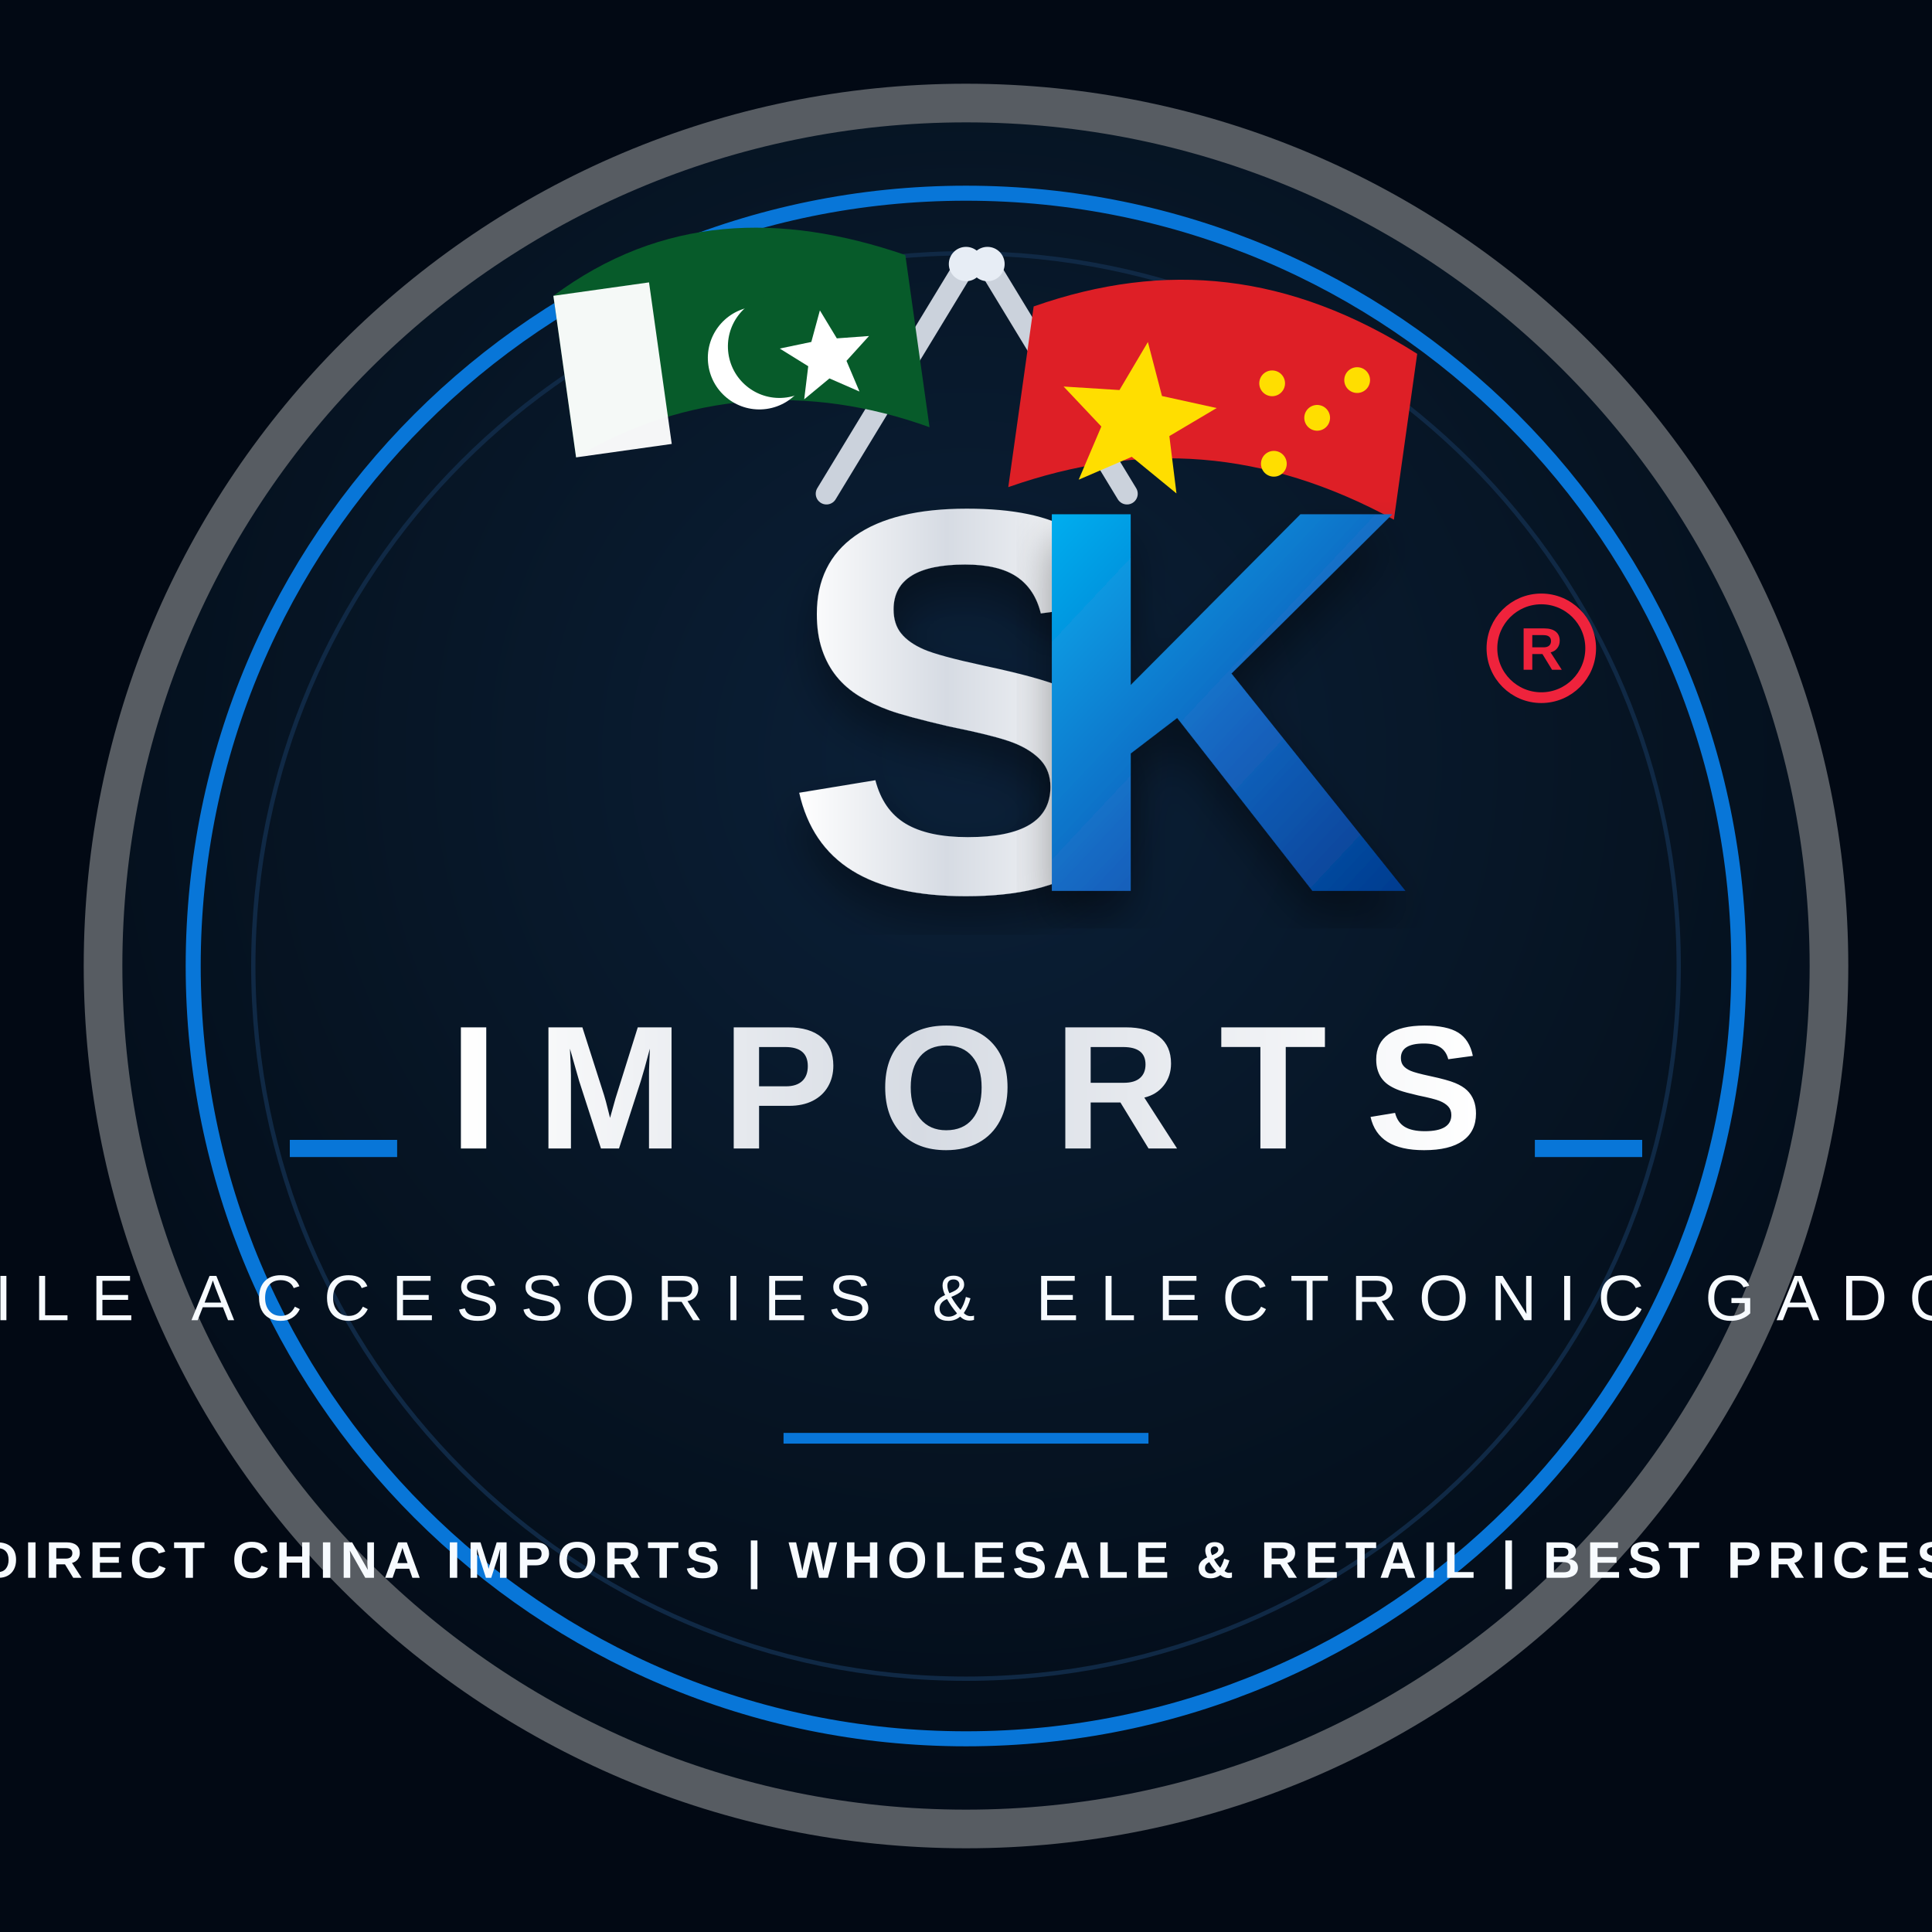
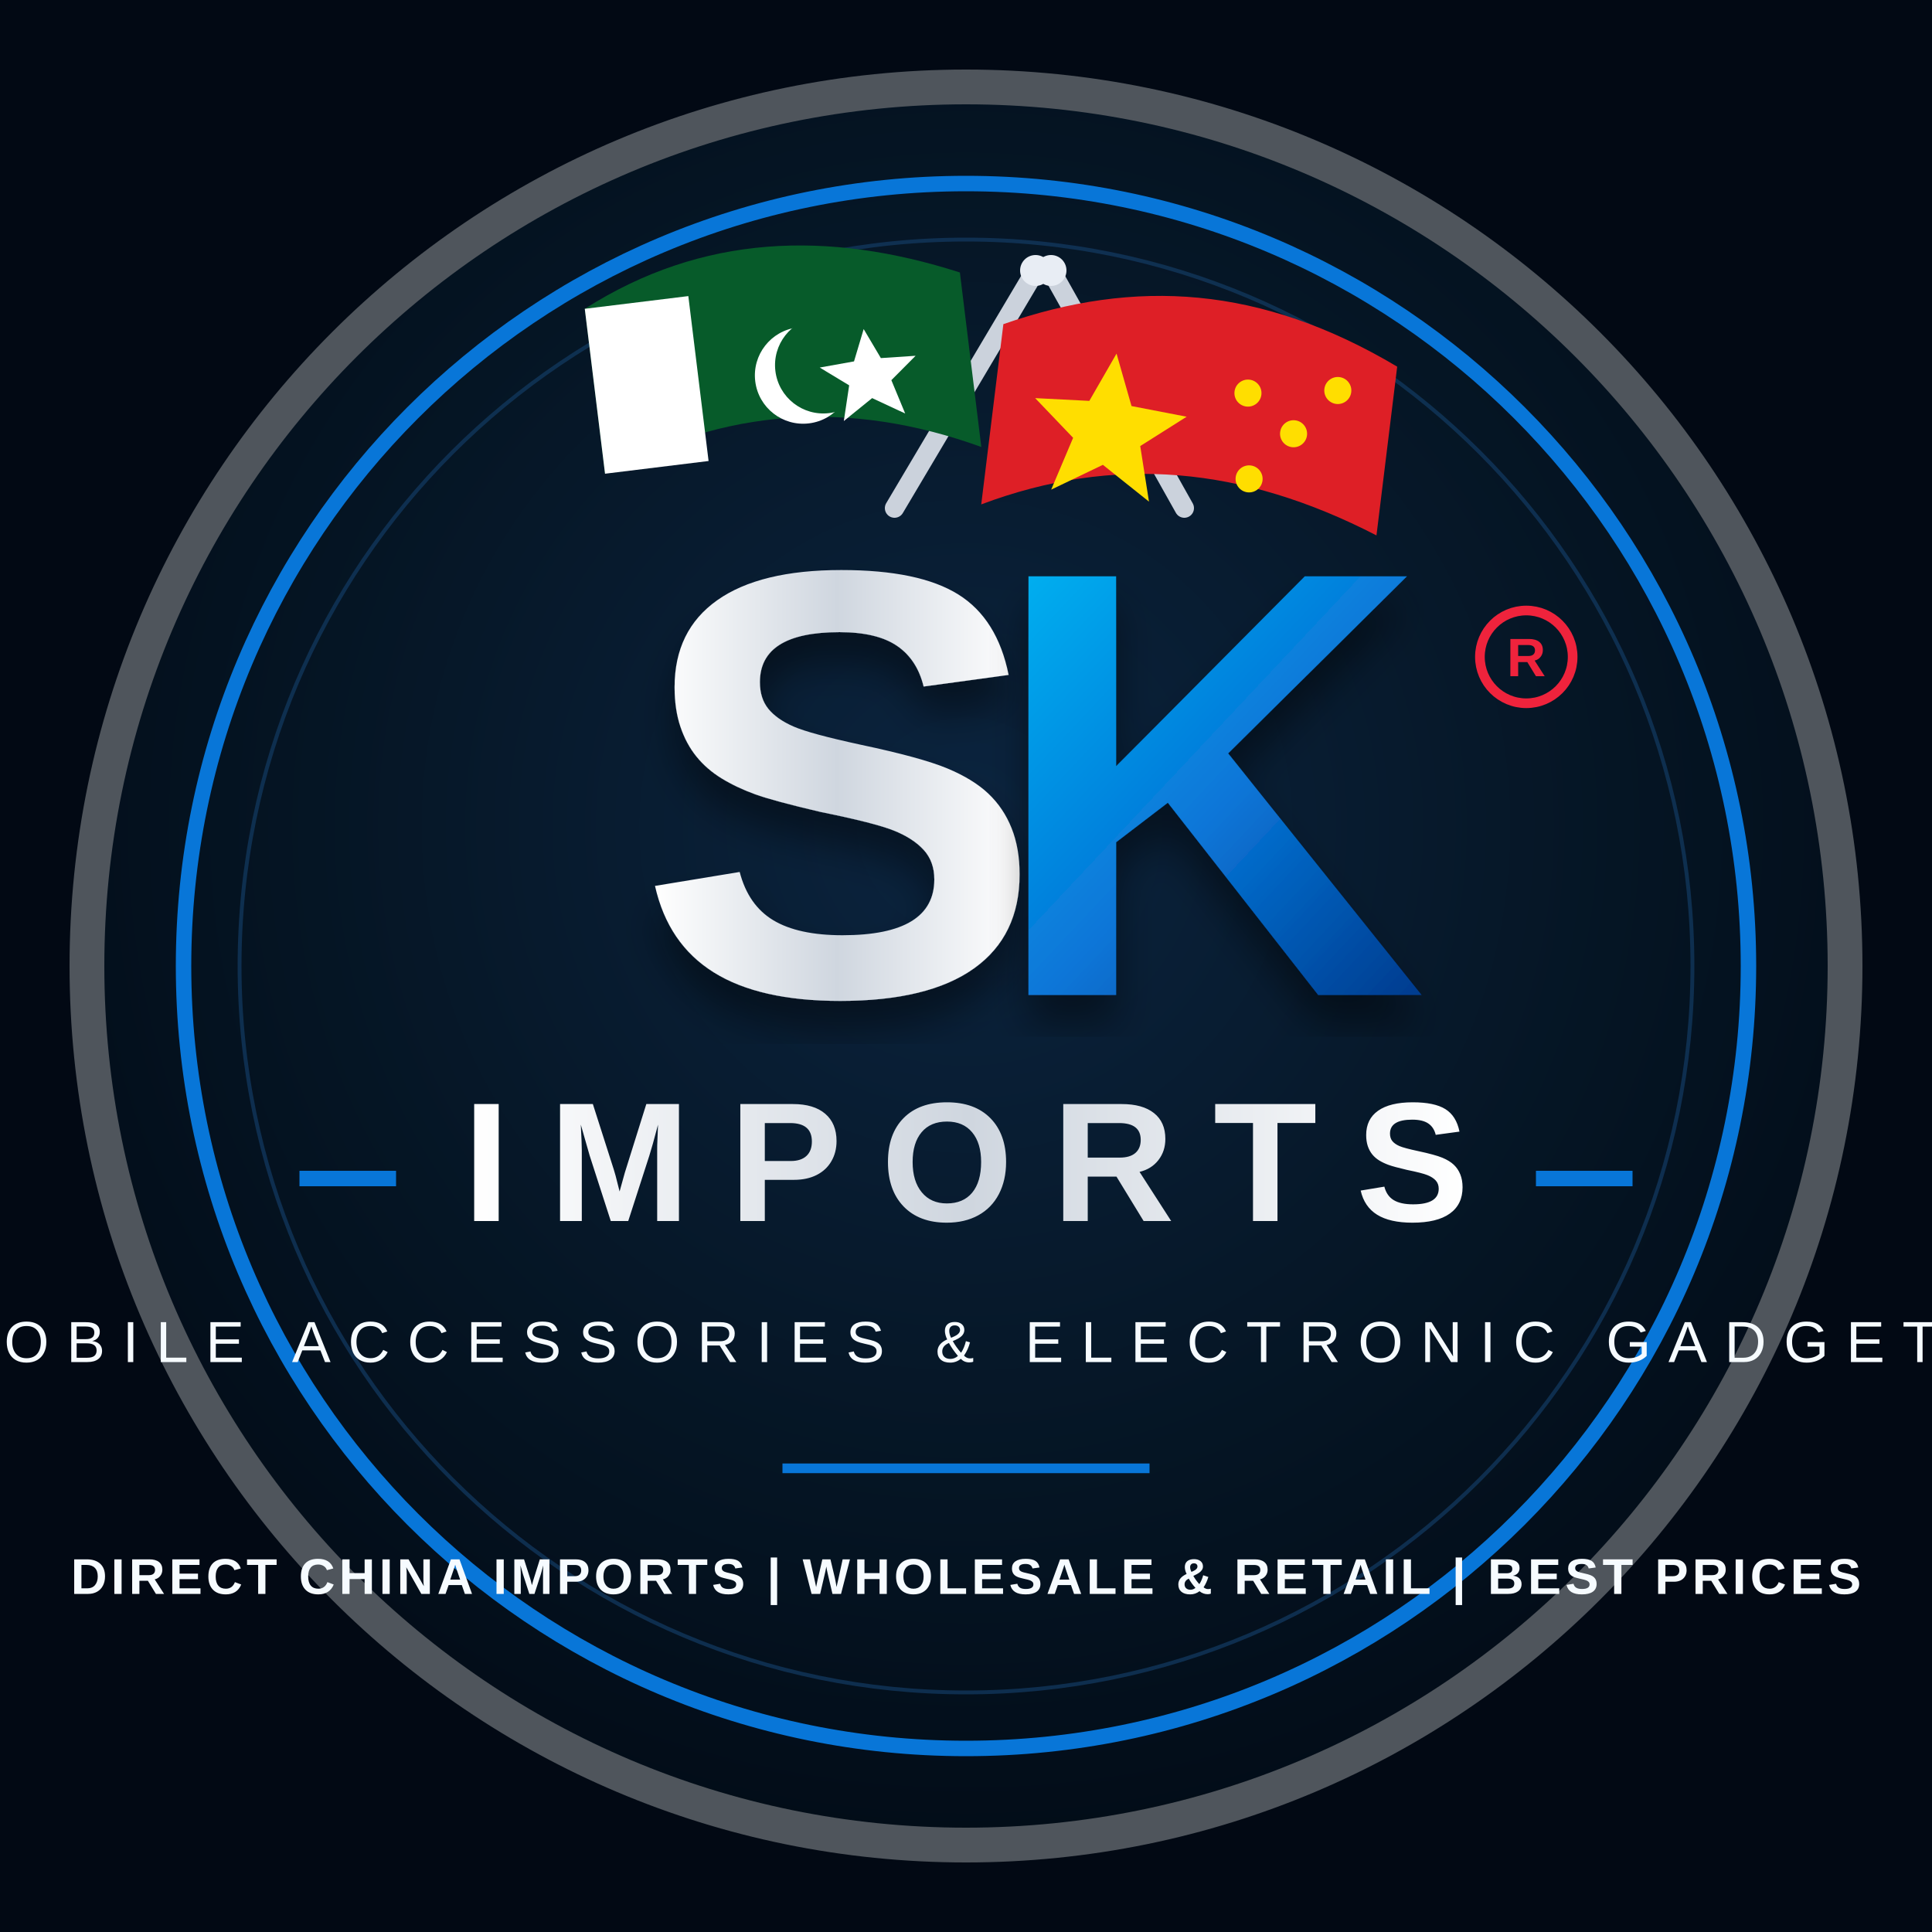
- <svg xmlns="http://www.w3.org/2000/svg" viewBox="0 0 900 900" role="img" aria-labelledby="title desc">
+ <svg xmlns="http://www.w3.org/2000/svg" viewBox="0 0 1000 1000" role="img" aria-label="SK Imports professional logo">
  <defs>
-     <radialGradient id="bg" cx="50%" cy="38%" r="70%">
-       <stop offset="0" stop-color="#0b2038" />
-       <stop offset="0.55" stop-color="#061423" />
-       <stop offset="1" stop-color="#020914" />
+     <radialGradient id="bg" cx="50%" cy="42%" r="68%">
+       <stop offset="0" stop-color="#0b243f" />
+       <stop offset="0.55" stop-color="#051524" />
+       <stop offset="1" stop-color="#010812" />
    </radialGradient>
    <linearGradient id="blue" x1="0" x2="1" y1="0" y2="1">
      <stop offset="0" stop-color="#00aeef" />
-       <stop offset="0.55" stop-color="#1565c0" />
+       <stop offset="0.52" stop-color="#0876d8" />
      <stop offset="1" stop-color="#003b8e" />
    </linearGradient>
    <linearGradient id="silver" x1="0" x2="1">
      <stop offset="0" stop-color="#ffffff" />
-       <stop offset="0.45" stop-color="#d6dbe3" />
+       <stop offset="0.5" stop-color="#cfd6df" />
      <stop offset="1" stop-color="#ffffff" />
    </linearGradient>
-     <filter id="softShadow">
-       <feDropShadow dx="0" dy="12" stdDeviation="10" flood-color="#000" flood-opacity="0.38" />
+     <filter id="shadow">
+       <feDropShadow dx="0" dy="15" stdDeviation="10" flood-color="#000" flood-opacity="0.42" />
    </filter>
  </defs>
-   <rect width="900" height="900" fill="#020914" />
-   <circle cx="450" cy="450" r="402" fill="url(#bg)" stroke="#575c62" stroke-width="18" />
-   <circle cx="450" cy="450" r="360" fill="none" stroke="#0876d8" stroke-width="7" />
-   <circle cx="450" cy="450" r="332" fill="none" stroke="#102945" stroke-width="2" />
-   <g transform="translate(320 95)">
-     <line x1="65" y1="135" x2="130" y2="28" stroke="#cbd2dc" stroke-width="10" stroke-linecap="round" />
-     <line x1="205" y1="135" x2="140" y2="28" stroke="#cbd2dc" stroke-width="10" stroke-linecap="round" />
-     <circle cx="130" cy="28" r="8" fill="#e7edf5" />
-     <circle cx="140" cy="28" r="8" fill="#e7edf5" />
+   <rect width="1000" height="1000" fill="#020914" />
+   <circle cx="500" cy="500" r="455" fill="url(#bg)" stroke="#4f555c" stroke-width="18" />
+   <circle cx="500" cy="500" r="405" fill="none" stroke="#0876d8" stroke-width="8" />
+   <circle cx="500" cy="500" r="376" fill="none" stroke="#123a63" stroke-width="2" opacity=".7" />
+   <g transform="translate(390 115)">
+     <line x1="73" y1="148" x2="146" y2="25" stroke="#cbd2dc" stroke-width="10" stroke-linecap="round" />
+     <line x1="223" y1="148" x2="154" y2="25" stroke="#cbd2dc" stroke-width="10" stroke-linecap="round" />
+     <circle cx="146" cy="25" r="8" fill="#e8edf4" />
+     <circle cx="154" cy="25" r="8" fill="#e8edf4" />
  </g>
-   <g transform="translate(255 118) rotate(-8)">
-     <path d="M0 20 C55 -10 110 -4 165 24 L165 105 C112 77 55 73 0 96 Z" fill="#075b2a" />
-     <rect x="0" y="20" width="45" height="76" fill="#fff" opacity="0.96" />
-     <circle cx="91" cy="62" r="24" fill="#fff" />
-     <circle cx="101" cy="58" r="24" fill="#075b2a" />
-     <path d="M122 44 l6 14 15 1-12 10 4 15-13-8-13 8 4-15-12-10 15-1z" fill="#fff" />
+   <g transform="translate(300 138) rotate(-7)">
+     <path d="M0 22 C65 -9 130 -3 195 27 L195 118 C130 85 65 82 0 108 Z" fill="#075b2a" />
+     <rect x="0" y="22" width="54" height="86" fill="#fff" />
+     <circle cx="108" cy="70" r="25" fill="#fff" />
+     <circle cx="119" cy="66" r="25" fill="#075b2a" />
+     <path d="M142 50 l7 16 18 1-14 11 5 18-16-10-16 10 5-18-14-11 18-1z" fill="#fff" />
  </g>
-   <g transform="translate(485 118) rotate(8)">
-     <path d="M0 25 C58 -5 116 -7 180 22 L180 100 C116 76 58 80 0 110 Z" fill="#de1f26" />
-     <path d="M55 34 l10 24 26 2-20 16 7 26-23-14-23 14 7-26-20-16 26-2z" fill="#ffde00" />
-     <circle cx="115" cy="45" r="6" fill="#ffde00" />
-     <circle cx="138" cy="58" r="6" fill="#ffde00" />
-     <circle cx="121" cy="82" r="6" fill="#ffde00" />
-     <circle cx="154" cy="38" r="6" fill="#ffde00" />
+   <g transform="translate(523 138) rotate(7)">
+     <path d="M0 30 C65 -2 130 -6 205 27 L205 115 C132 88 65 90 0 124 Z" fill="#de1f26" />
+     <path d="M60 38 l11 26 29 2-22 18 8 28-26-16-25 16 8-28-22-18 28-2z" fill="#ffde00" />
+     <circle cx="130" cy="50" r="7" fill="#ffde00" />
+     <circle cx="156" cy="68" r="7" fill="#ffde00" />
+     <circle cx="136" cy="94" r="7" fill="#ffde00" />
+     <circle cx="176" cy="43" r="7" fill="#ffde00" />
  </g>
-   <text x="450" y="415" text-anchor="middle" font-family="Poppins, Arial, sans-serif" font-size="255" font-weight="900" fill="url(#silver)" filter="url(#softShadow)">S</text>
-   <text x="565" y="415" text-anchor="middle" font-family="Poppins, Arial, sans-serif" font-size="255" font-weight="900" fill="url(#blue)" filter="url(#softShadow)">K</text>
-   <circle cx="718" cy="302" r="23" fill="none" stroke="#ef233c" stroke-width="5" />
-   <text x="718" y="312" text-anchor="middle" font-family="Arial, sans-serif" font-size="28" font-weight="700" fill="#ef233c">R</text>
-   <text x="450" y="535" text-anchor="middle" font-family="Poppins, Arial, sans-serif" font-size="82" font-weight="800" letter-spacing="18" fill="url(#silver)">IMPORTS</text>
-   <line x1="135" y1="535" x2="185" y2="535" stroke="#0876d8" stroke-width="8" />
-   <line x1="715" y1="535" x2="765" y2="535" stroke="#0876d8" stroke-width="8" />
-   <text x="450" y="615" text-anchor="middle" font-family="Poppins, Arial, sans-serif" font-size="30" font-weight="500" letter-spacing="10" fill="#f7fbff">MOBILE ACCESSORIES &amp; ELECTRONIC GADGETS</text>
-   <line x1="365" y1="670" x2="535" y2="670" stroke="#0876d8" stroke-width="5" />
-   <text x="450" y="735" text-anchor="middle" font-family="Poppins, Arial, sans-serif" font-size="24" font-weight="600" letter-spacing="3" fill="#f7fbff">DIRECT CHINA IMPORTS  |  WHOLESALE &amp; RETAIL  |  BEST PRICES</text>
+   <text x="435" y="515" text-anchor="middle" font-family="Poppins, Arial, sans-serif" font-size="315" font-weight="900" fill="url(#silver)" filter="url(#shadow)">S</text>
+   <text x="625" y="515" text-anchor="middle" font-family="Poppins, Arial, sans-serif" font-size="315" font-weight="900" fill="url(#blue)" filter="url(#shadow)">K</text>
+   <circle cx="790" cy="340" r="24" fill="none" stroke="#ef233c" stroke-width="5" />
+   <text x="790" y="350" text-anchor="middle" font-family="Arial, sans-serif" font-size="28" font-weight="800" fill="#ef233c">R</text>
+   <line x1="155" y1="610" x2="205" y2="610" stroke="#0876d8" stroke-width="8" />
+   <line x1="795" y1="610" x2="845" y2="610" stroke="#0876d8" stroke-width="8" />
+   <text x="500" y="632" text-anchor="middle" font-family="Poppins, Arial, sans-serif" font-size="88" font-weight="800" letter-spacing="20" fill="url(#silver)">IMPORTS</text>
+   <text x="500" y="705" text-anchor="middle" font-family="Poppins, Arial, sans-serif" font-size="30" font-weight="500" letter-spacing="9" fill="#f6fbff">MOBILE ACCESSORIES &amp; ELECTRONIC GADGETS</text>
+   <line x1="405" y1="760" x2="595" y2="760" stroke="#0876d8" stroke-width="5" />
+   <text x="500" y="825" text-anchor="middle" font-family="Poppins, Arial, sans-serif" font-size="26" font-weight="600" letter-spacing="2" fill="#f6fbff">DIRECT CHINA IMPORTS  |  WHOLESALE &amp; RETAIL  |  BEST PRICES</text>
</svg>
